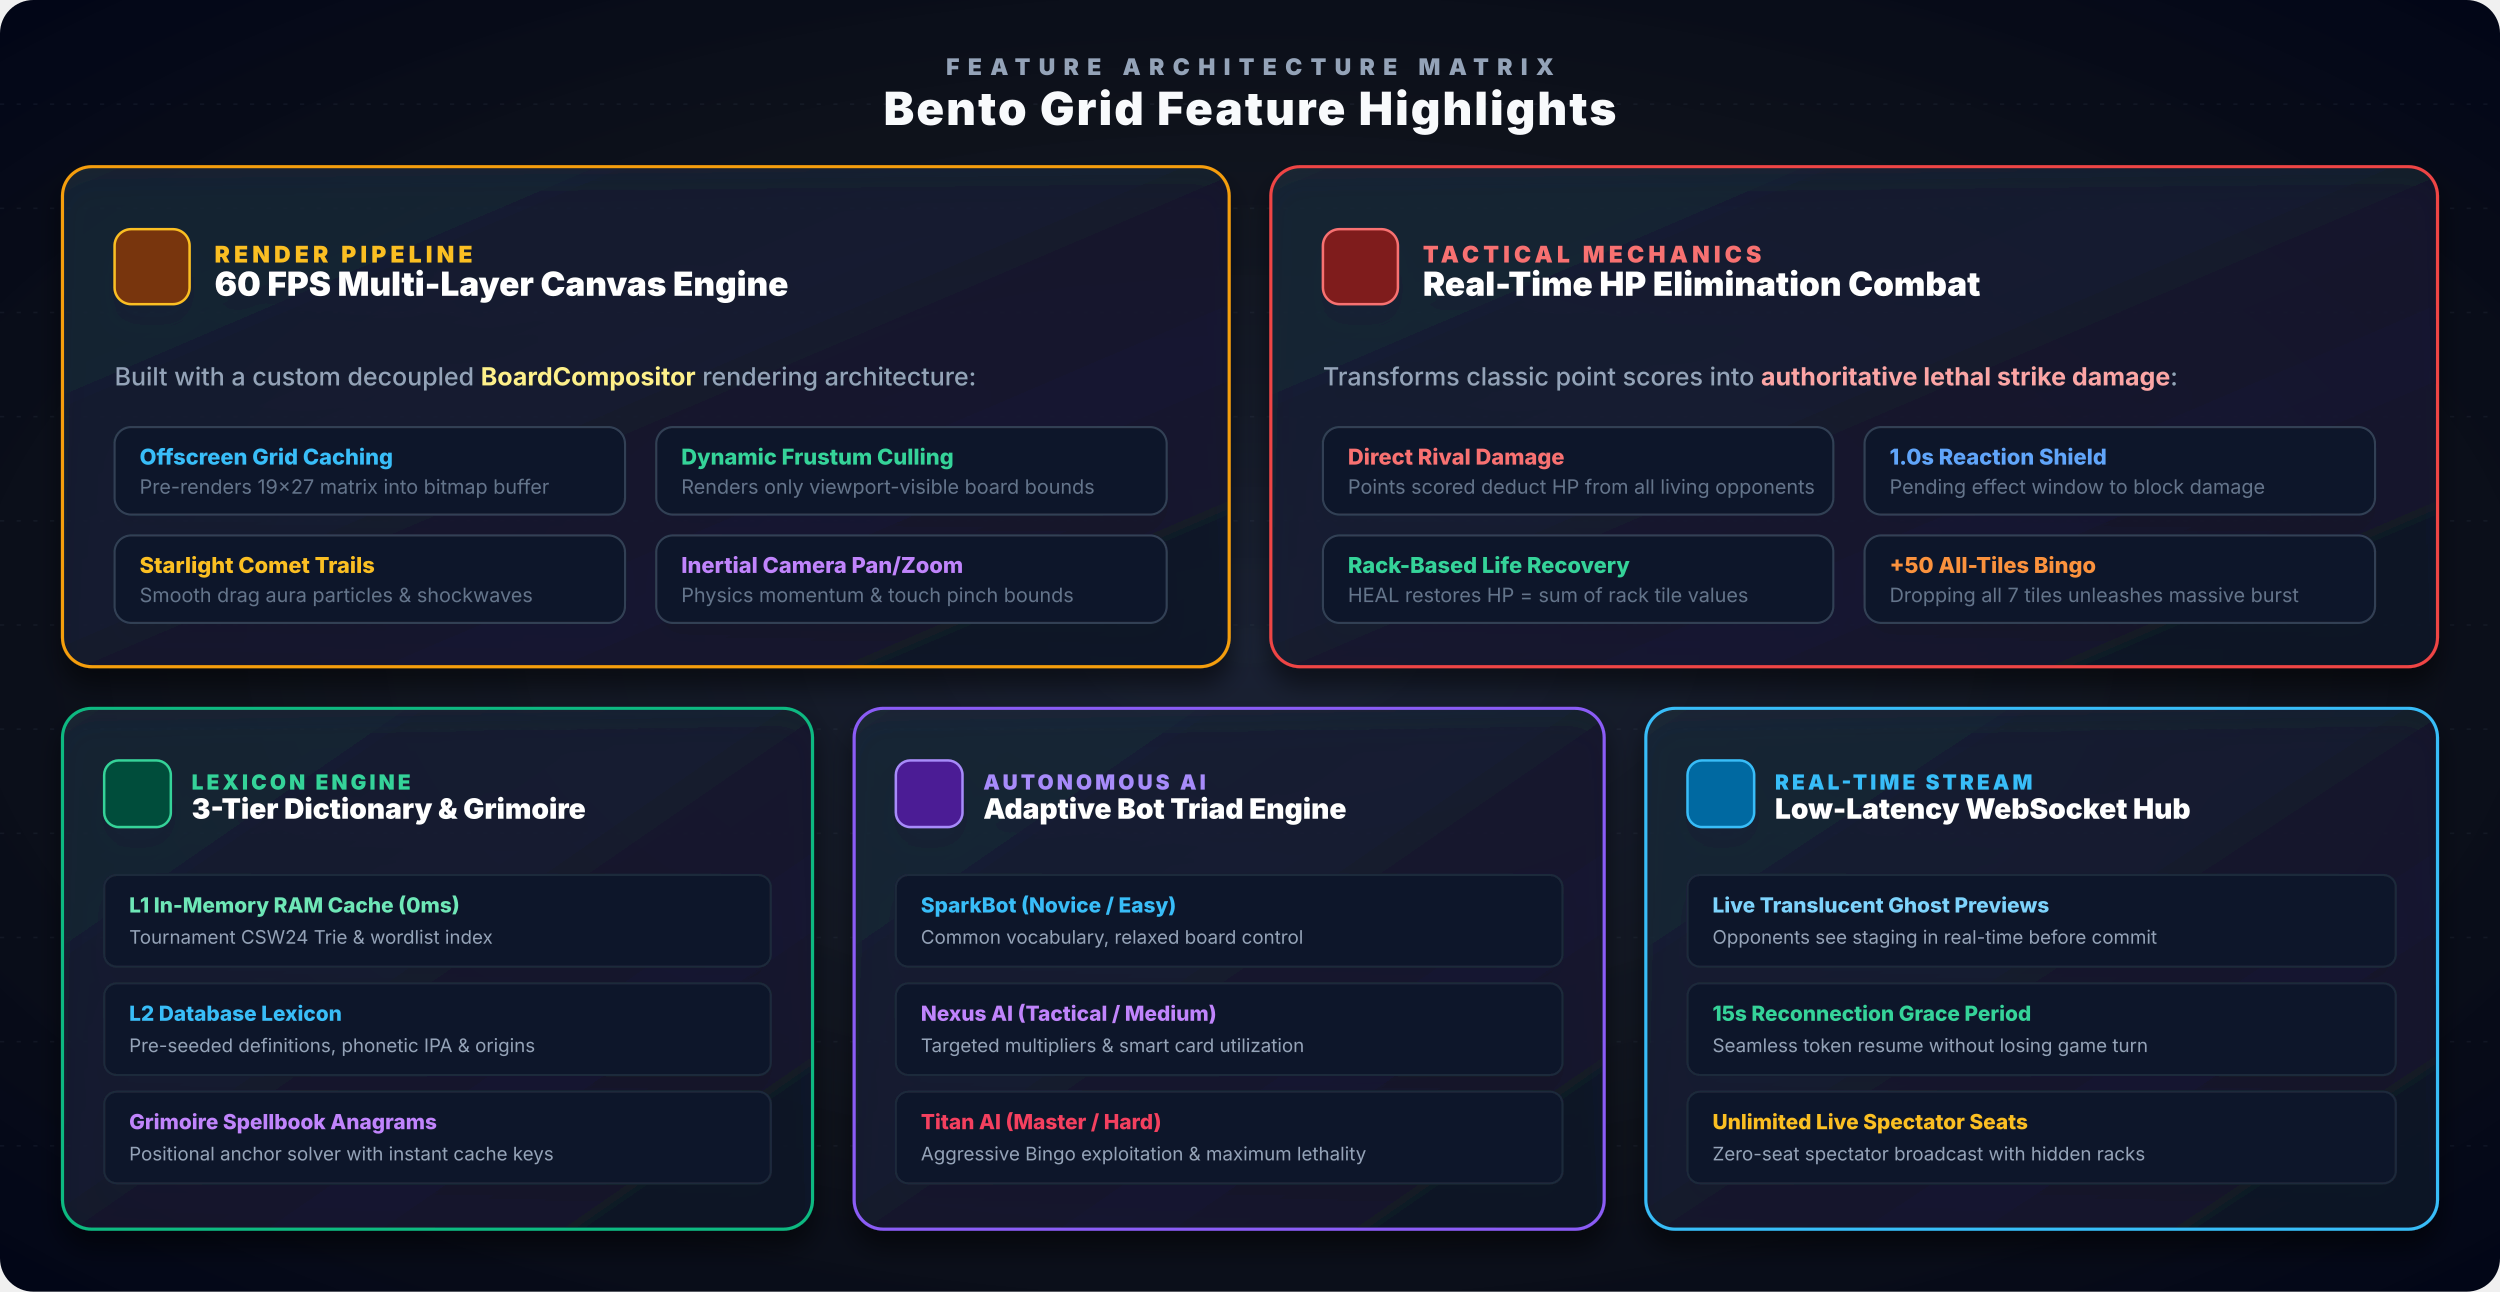
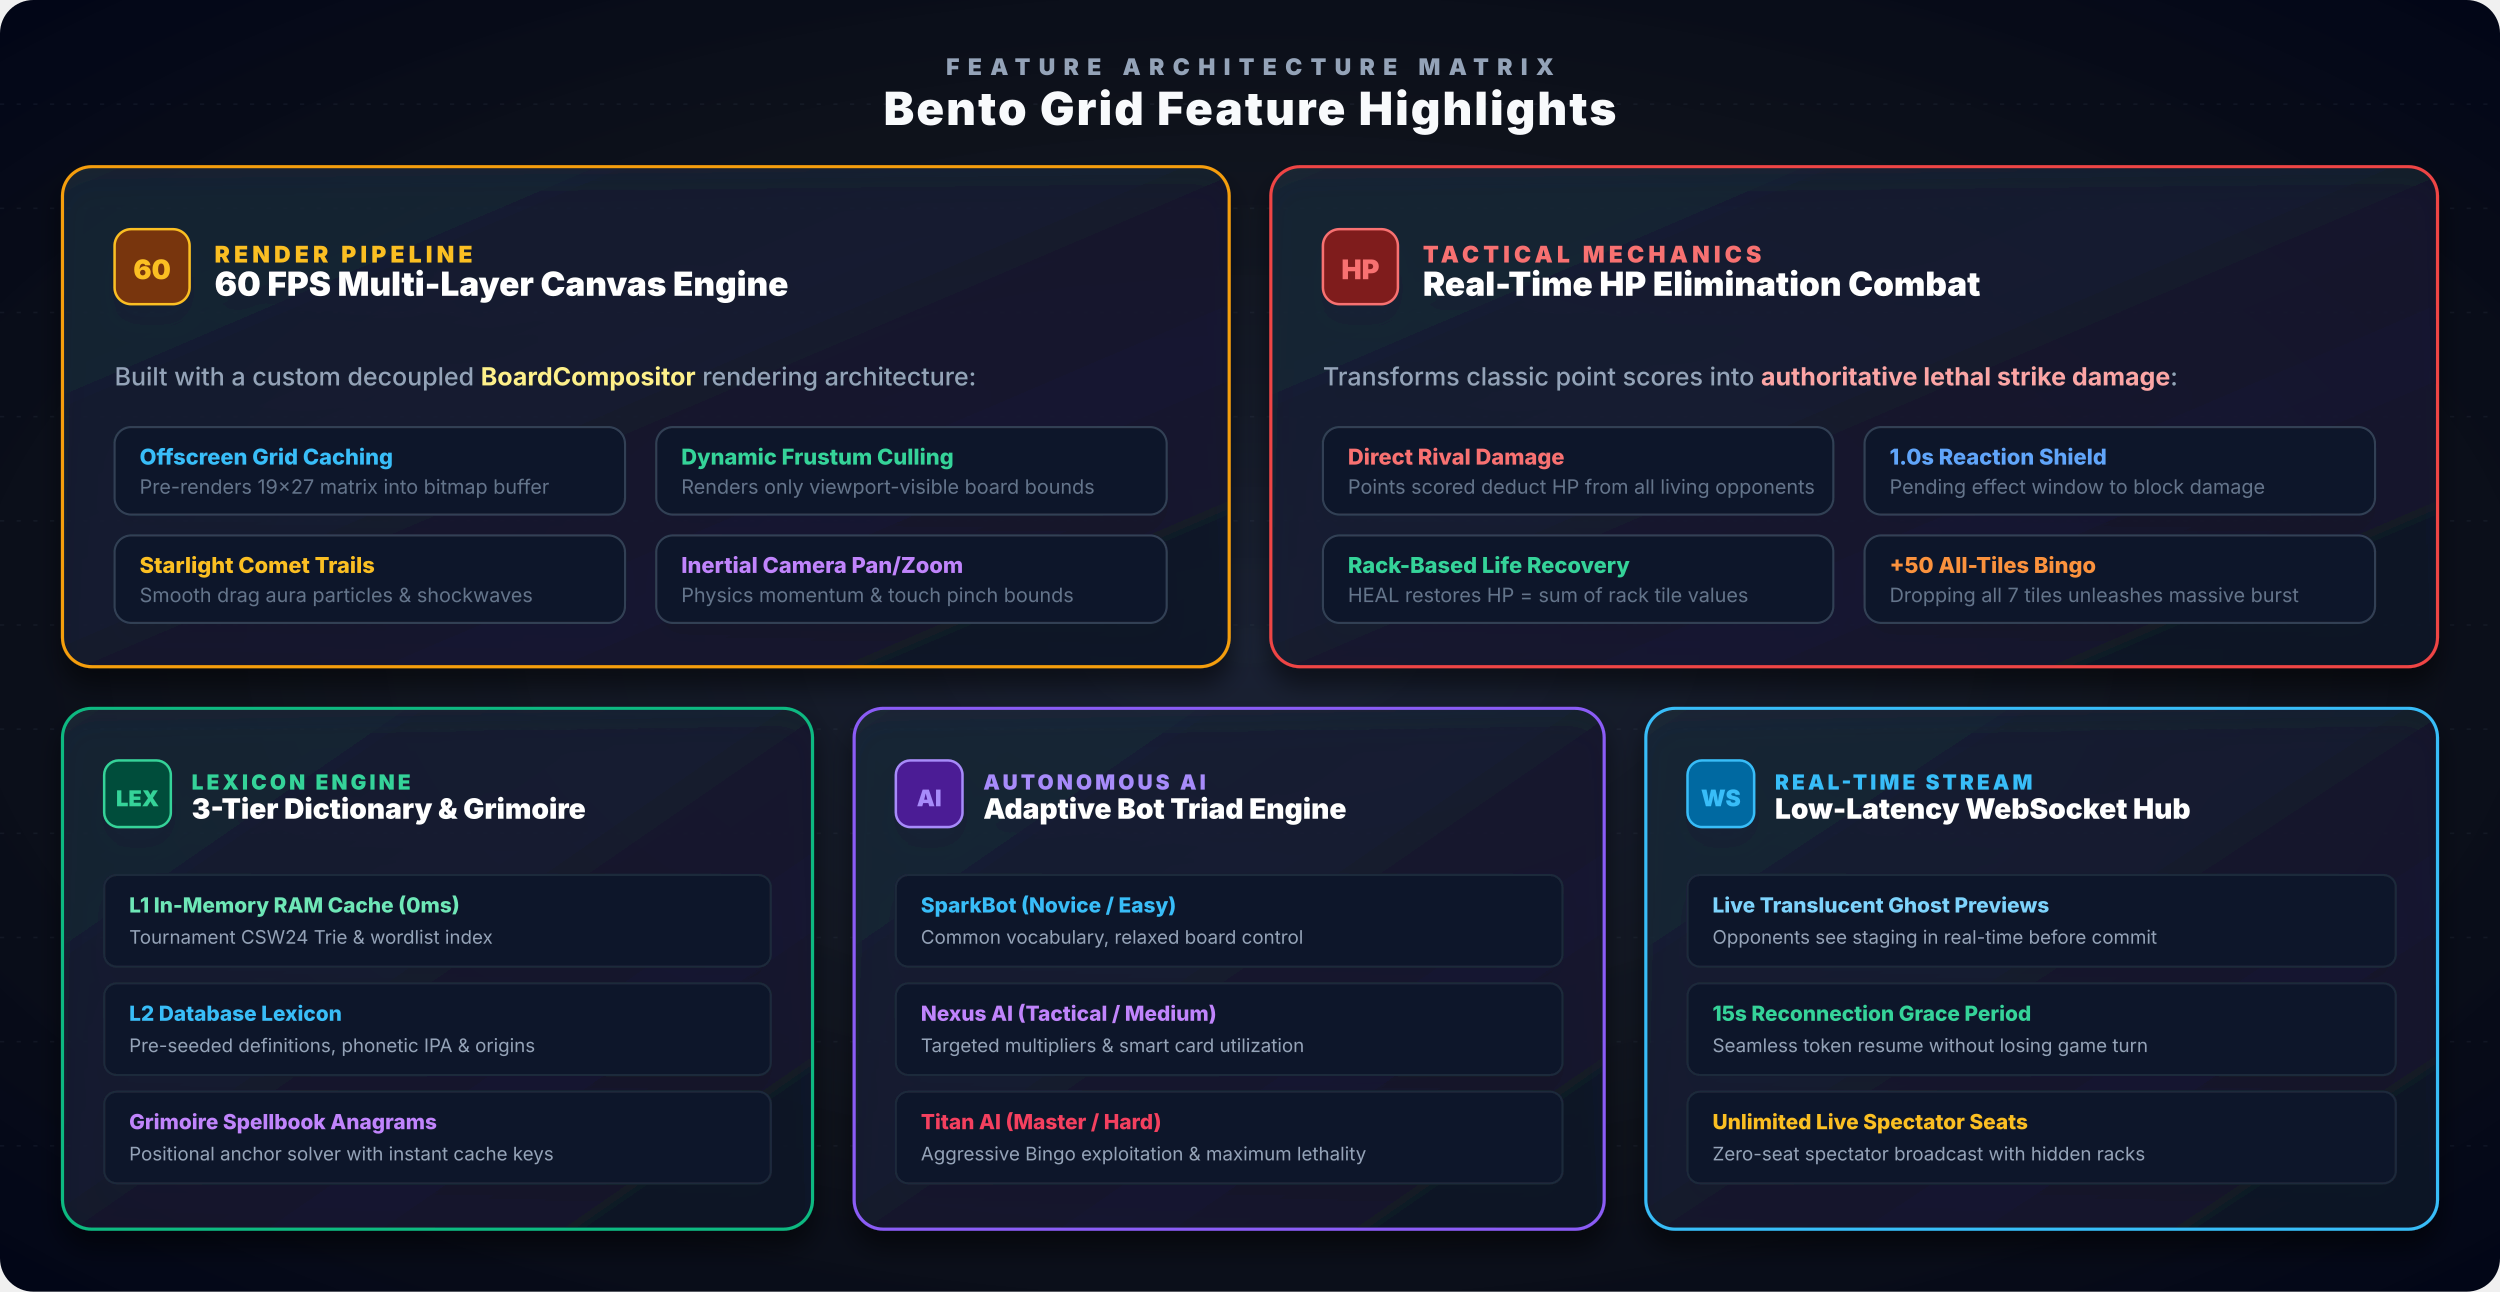
<svg xmlns="http://www.w3.org/2000/svg" viewBox="0 0 1200 620" width="100%" height="100%">
  <defs>
    <radialGradient id="bentoBg" cx="50%" cy="50%" r="70%">
      <stop offset="0%" stop-color="#0f172a" stop-opacity="0.95" />
      <stop offset="60%" stop-color="#090d16" stop-opacity="0.98" />
      <stop offset="100%" stop-color="#020617" stop-opacity="1" />
    </radialGradient>
    <linearGradient id="glassCard1" x1="0%" y1="0%" x2="100%" y2="100%">
      <stop offset="0%" stop-color="#1e293b" stop-opacity="0.75" />
      <stop offset="100%" stop-color="#0f172a" stop-opacity="0.85" />
    </linearGradient>
    <filter id="bentoGlow" x="-15%" y="-15%" width="130%" height="130%">
      <feGaussianBlur stdDeviation="8" result="blur" />
      <feMerge>
        <feMergeNode in="blur" />
        <feMergeNode in="SourceGraphic" />
      </feMerge>
    </filter>
    <filter id="cardShadow" x="-10%" y="-10%" width="120%" height="120%">
      <feDropShadow dx="0" dy="8" stdDeviation="6" flood-color="#000000" flood-opacity="0.6" />
    </filter>
    <style>
 @keyframes pulseGlowCyan {
 0%, 100% { stroke-opacity: 0.35; }
 50% { stroke-opacity: 0.95; }
 }
 @keyframes pulseGlowAmber {
 0%, 100% { stroke-opacity: 0.35; }
 50% { stroke-opacity: 0.95; }
 }
 @keyframes pulseGlowPurple {
 0%, 100% { stroke-opacity: 0.35; }
 50% { stroke-opacity: 0.95; }
 }
 @keyframes pulseGlowGreen {
 0%, 100% { stroke-opacity: 0.35; }
 50% { stroke-opacity: 0.95; }
 }
 .anim-cyan { animation: pulseGlowCyan 3s ease-in-out infinite; }
 .anim-amber { animation: pulseGlowAmber 3.5s ease-in-out infinite 0.5s; }
 .anim-purple { animation: pulseGlowPurple 2.8s ease-in-out infinite 1s; }
 .anim-green { animation: pulseGlowGreen 3.2s ease-in-out infinite 1.5s; }
 </style>
  </defs>
  <rect width="1200" height="620" fill="url(#bentoBg)" rx="16" />
  <g opacity="0.15">
    <path d="M 0 50 L 1200 50 M 0 100 L 1200 100 M 0 150 L 1200 150 M 0 200 L 1200 200 M 0 250 L 1200 250 M 0 300 L 1200 300 M 0 350 L 1200 350 M 0 400 L 1200 400 M 0 450 L 1200 450 M 0 500 L 1200 500 M 0 550 L 1200 550" stroke="#475569" stroke-width="0.75" stroke-dasharray="2 6" />
  </g>
  <g transform="translate(600, 36)">
    <text x="0" y="0" fill="#94a3b8" font-family="'Inter', sans-serif" font-size="11" font-weight="900" text-anchor="middle" letter-spacing="4">
 FEATURE ARCHITECTURE MATRIX
 </text>
    <text x="0" y="24" fill="#f8fafc" font-family="'Inter', sans-serif" font-size="22" font-weight="900" text-anchor="middle" letter-spacing="1">
 Bento Grid Feature Highlights
 </text>
  </g>
  <g transform="translate(30, 80)" filter="url(#cardShadow)">
    <rect width="560" height="240" rx="14" fill="url(#glassCard1)" stroke="#f59e0b" stroke-width="1.5" class="anim-amber" />
    <g transform="translate(25, 30)">
      <rect width="36" height="36" rx="8" fill="#78350f" stroke="#fbbf24" stroke-width="1.2" />
-       <text x="18" y="24" font-size="18" text-anchor="middle" />
+       <text x="18" y="24" fill="#fbbf24" font-family="'Inter', sans-serif" font-size="13" font-weight="900" text-anchor="middle">60</text>
      <text x="48" y="16" fill="#fbbf24" font-family="'Inter', sans-serif" font-size="11" font-weight="900" letter-spacing="2">RENDER PIPELINE</text>
      <text x="48" y="32" fill="#ffffff" font-family="'Inter', sans-serif" font-size="16" font-weight="900">60 FPS Multi-Layer Canvas Engine</text>
    </g>
    <text x="25" y="105" fill="#94a3b8" font-family="'Inter', sans-serif" font-size="12" font-weight="500">
 Built with a custom decoupled <tspan fill="#fef08a" font-weight="700">BoardCompositor</tspan> rendering architecture:
 </text>
    <g transform="translate(25, 125)">
      <g transform="translate(0, 0)">
        <rect width="245" height="42" rx="8" fill="#0f172a" stroke="#334155" stroke-width="1" />
        <text x="12" y="18" fill="#38bdf8" font-family="'Inter', sans-serif" font-size="10.5" font-weight="800"> Offscreen Grid Caching</text>
        <text x="12" y="32" fill="#64748b" font-family="'Inter', sans-serif" font-size="9.5">Pre-renders 19×27 matrix into bitmap buffer</text>
      </g>
      <g transform="translate(260, 0)">
        <rect width="245" height="42" rx="8" fill="#0f172a" stroke="#334155" stroke-width="1" />
        <text x="12" y="18" fill="#34d399" font-family="'Inter', sans-serif" font-size="10.5" font-weight="800"> Dynamic Frustum Culling</text>
        <text x="12" y="32" fill="#64748b" font-family="'Inter', sans-serif" font-size="9.5">Renders only viewport-visible board bounds</text>
      </g>
      <g transform="translate(0, 52)">
        <rect width="245" height="42" rx="8" fill="#0f172a" stroke="#334155" stroke-width="1" />
        <text x="12" y="18" fill="#fbbf24" font-family="'Inter', sans-serif" font-size="10.5" font-weight="800"> Starlight Comet Trails</text>
        <text x="12" y="32" fill="#64748b" font-family="'Inter', sans-serif" font-size="9.5">Smooth drag aura particles &amp; shockwaves</text>
      </g>
      <g transform="translate(260, 52)">
        <rect width="245" height="42" rx="8" fill="#0f172a" stroke="#334155" stroke-width="1" />
        <text x="12" y="18" fill="#c084fc" font-family="'Inter', sans-serif" font-size="10.5" font-weight="800"> Inertial Camera Pan/Zoom</text>
        <text x="12" y="32" fill="#64748b" font-family="'Inter', sans-serif" font-size="9.5">Physics momentum &amp; touch pinch bounds</text>
      </g>
    </g>
  </g>
  <g transform="translate(610, 80)" filter="url(#cardShadow)">
    <rect width="560" height="240" rx="14" fill="url(#glassCard1)" stroke="#ef4444" stroke-width="1.5" class="anim-cyan" />
    <g transform="translate(25, 30)">
      <rect width="36" height="36" rx="8" fill="#7f1d1d" stroke="#f87171" stroke-width="1.2" />
-       <text x="18" y="24" font-size="18" text-anchor="middle" />
+       <text x="18" y="24" fill="#f87171" font-family="'Inter', sans-serif" font-size="13" font-weight="900" text-anchor="middle">HP</text>
      <text x="48" y="16" fill="#f87171" font-family="'Inter', sans-serif" font-size="11" font-weight="900" letter-spacing="2">TACTICAL MECHANICS</text>
      <text x="48" y="32" fill="#ffffff" font-family="'Inter', sans-serif" font-size="16" font-weight="900">Real-Time HP Elimination Combat</text>
    </g>
    <text x="25" y="105" fill="#94a3b8" font-family="'Inter', sans-serif" font-size="12" font-weight="500">
 Transforms classic point scores into <tspan fill="#fca5a5" font-weight="700">authoritative lethal strike damage</tspan>:
 </text>
    <g transform="translate(25, 125)">
      <g transform="translate(0, 0)">
        <rect width="245" height="42" rx="8" fill="#0f172a" stroke="#334155" stroke-width="1" />
        <text x="12" y="18" fill="#f87171" font-family="'Inter', sans-serif" font-size="10.5" font-weight="800"> Direct Rival Damage</text>
        <text x="12" y="32" fill="#64748b" font-family="'Inter', sans-serif" font-size="9.5">Points scored deduct HP from all living opponents</text>
      </g>
      <g transform="translate(260, 0)">
        <rect width="245" height="42" rx="8" fill="#0f172a" stroke="#334155" stroke-width="1" />
        <text x="12" y="18" fill="#60a5fa" font-family="'Inter', sans-serif" font-size="10.5" font-weight="800"> 1.0s Reaction Shield</text>
        <text x="12" y="32" fill="#64748b" font-family="'Inter', sans-serif" font-size="9.5">Pending effect window to block damage</text>
      </g>
      <g transform="translate(0, 52)">
        <rect width="245" height="42" rx="8" fill="#0f172a" stroke="#334155" stroke-width="1" />
        <text x="12" y="18" fill="#34d399" font-family="'Inter', sans-serif" font-size="10.5" font-weight="800"> Rack-Based Life Recovery</text>
        <text x="12" y="32" fill="#64748b" font-family="'Inter', sans-serif" font-size="9.5">HEAL restores HP = sum of rack tile values</text>
      </g>
      <g transform="translate(260, 52)">
        <rect width="245" height="42" rx="8" fill="#0f172a" stroke="#334155" stroke-width="1" />
        <text x="12" y="18" fill="#fb923c" font-family="'Inter', sans-serif" font-size="10.5" font-weight="800"> +50 All-Tiles Bingo</text>
        <text x="12" y="32" fill="#64748b" font-family="'Inter', sans-serif" font-size="9.5">Dropping all 7 tiles unleashes massive burst</text>
      </g>
    </g>
  </g>
  <g transform="translate(30, 340)" filter="url(#cardShadow)">
    <rect width="360" height="250" rx="14" fill="url(#glassCard1)" stroke="#10b981" stroke-width="1.5" class="anim-green" />
    <g transform="translate(20, 25)">
      <rect width="32" height="32" rx="7" fill="#064e3b" stroke="#34d399" stroke-width="1.2" />
-       <text x="16" y="22" font-size="16" text-anchor="middle" />
+       <text x="16" y="22" fill="#34d399" font-family="'Inter', sans-serif" font-size="10.5" font-weight="900" text-anchor="middle">LEX</text>
      <text x="42" y="14" fill="#34d399" font-family="'Inter', sans-serif" font-size="10" font-weight="900" letter-spacing="1.5">LEXICON ENGINE</text>
      <text x="42" y="28" fill="#ffffff" font-family="'Inter', sans-serif" font-size="13.5" font-weight="900">3-Tier Dictionary &amp; Grimoire</text>
    </g>
    <g transform="translate(20, 80)">
      <rect width="320" height="44" rx="6" fill="#0f172a" stroke="#1e293b" stroke-width="1" />
      <text x="12" y="18" fill="#6ee7b7" font-family="'Inter', sans-serif" font-size="10" font-weight="800"> L1 In-Memory RAM Cache (0ms)</text>
      <text x="12" y="33" fill="#94a3b8" font-family="'Inter', sans-serif" font-size="9">Tournament CSW24 Trie &amp; wordlist index</text>
    </g>
    <g transform="translate(20, 132)">
      <rect width="320" height="44" rx="6" fill="#0f172a" stroke="#1e293b" stroke-width="1" />
      <text x="12" y="18" fill="#38bdf8" font-family="'Inter', sans-serif" font-size="10" font-weight="800"> L2 Database Lexicon</text>
      <text x="12" y="33" fill="#94a3b8" font-family="'Inter', sans-serif" font-size="9">Pre-seeded definitions, phonetic IPA &amp; origins</text>
    </g>
    <g transform="translate(20, 184)">
      <rect width="320" height="44" rx="6" fill="#0f172a" stroke="#1e293b" stroke-width="1" />
      <text x="12" y="18" fill="#c084fc" font-family="'Inter', sans-serif" font-size="10" font-weight="800"> Grimoire Spellbook Anagrams</text>
      <text x="12" y="33" fill="#94a3b8" font-family="'Inter', sans-serif" font-size="9">Positional anchor solver with instant cache keys</text>
    </g>
  </g>
  <g transform="translate(410, 340)" filter="url(#cardShadow)">
    <rect width="360" height="250" rx="14" fill="url(#glassCard1)" stroke="#8b5cf6" stroke-width="1.5" class="anim-purple" />
    <g transform="translate(20, 25)">
      <rect width="32" height="32" rx="7" fill="#4c1d95" stroke="#a78bfa" stroke-width="1.2" />
-       <text x="16" y="22" font-size="16" text-anchor="middle" />
+       <text x="16" y="22" fill="#a78bfa" font-family="'Inter', sans-serif" font-size="11" font-weight="900" text-anchor="middle">AI</text>
      <text x="42" y="14" fill="#a78bfa" font-family="'Inter', sans-serif" font-size="10" font-weight="900" letter-spacing="1.5">AUTONOMOUS AI</text>
      <text x="42" y="28" fill="#ffffff" font-family="'Inter', sans-serif" font-size="13.5" font-weight="900">Adaptive Bot Triad Engine</text>
    </g>
    <g transform="translate(20, 80)">
      <rect width="320" height="44" rx="6" fill="#0f172a" stroke="#1e293b" stroke-width="1" />
      <text x="12" y="18" fill="#38bdf8" font-family="'Inter', sans-serif" font-size="10" font-weight="800"> SparkBot (Novice / Easy)</text>
      <text x="12" y="33" fill="#94a3b8" font-family="'Inter', sans-serif" font-size="9">Common vocabulary, relaxed board control</text>
    </g>
    <g transform="translate(20, 132)">
      <rect width="320" height="44" rx="6" fill="#0f172a" stroke="#1e293b" stroke-width="1" />
      <text x="12" y="18" fill="#c084fc" font-family="'Inter', sans-serif" font-size="10" font-weight="800"> Nexus AI (Tactical / Medium)</text>
      <text x="12" y="33" fill="#94a3b8" font-family="'Inter', sans-serif" font-size="9">Targeted multipliers &amp; smart card utilization</text>
    </g>
    <g transform="translate(20, 184)">
      <rect width="320" height="44" rx="6" fill="#0f172a" stroke="#1e293b" stroke-width="1" />
      <text x="12" y="18" fill="#f43f5e" font-family="'Inter', sans-serif" font-size="10" font-weight="800"> Titan AI (Master / Hard)</text>
      <text x="12" y="33" fill="#94a3b8" font-family="'Inter', sans-serif" font-size="9">Aggressive Bingo exploitation &amp; maximum lethality</text>
    </g>
  </g>
  <g transform="translate(790, 340)" filter="url(#cardShadow)">
    <rect width="380" height="250" rx="14" fill="url(#glassCard1)" stroke="#38bdf8" stroke-width="1.5" class="anim-cyan" />
    <g transform="translate(20, 25)">
      <rect width="32" height="32" rx="7" fill="#0369a1" stroke="#38bdf8" stroke-width="1.2" />
-       <text x="16" y="22" font-size="16" text-anchor="middle" />
+       <text x="16" y="22" fill="#38bdf8" font-family="'Inter', sans-serif" font-size="11" font-weight="900" text-anchor="middle">WS</text>
      <text x="42" y="14" fill="#38bdf8" font-family="'Inter', sans-serif" font-size="10" font-weight="900" letter-spacing="1.5">REAL-TIME STREAM</text>
      <text x="42" y="28" fill="#ffffff" font-family="'Inter', sans-serif" font-size="13.5" font-weight="900">Low-Latency WebSocket Hub</text>
    </g>
    <g transform="translate(20, 80)">
      <rect width="340" height="44" rx="6" fill="#0f172a" stroke="#1e293b" stroke-width="1" />
      <text x="12" y="18" fill="#7dd3fc" font-family="'Inter', sans-serif" font-size="10" font-weight="800"> Live Translucent Ghost Previews</text>
      <text x="12" y="33" fill="#94a3b8" font-family="'Inter', sans-serif" font-size="9">Opponents see staging in real-time before commit</text>
    </g>
    <g transform="translate(20, 132)">
      <rect width="340" height="44" rx="6" fill="#0f172a" stroke="#1e293b" stroke-width="1" />
      <text x="12" y="18" fill="#34d399" font-family="'Inter', sans-serif" font-size="10" font-weight="800"> 15s Reconnection Grace Period</text>
      <text x="12" y="33" fill="#94a3b8" font-family="'Inter', sans-serif" font-size="9">Seamless token resume without losing game turn</text>
    </g>
    <g transform="translate(20, 184)">
      <rect width="340" height="44" rx="6" fill="#0f172a" stroke="#1e293b" stroke-width="1" />
      <text x="12" y="18" fill="#fbbf24" font-family="'Inter', sans-serif" font-size="10" font-weight="800"> Unlimited Live Spectator Seats</text>
      <text x="12" y="33" fill="#94a3b8" font-family="'Inter', sans-serif" font-size="9">Zero-seat spectator broadcast with hidden racks</text>
    </g>
  </g>
</svg>
